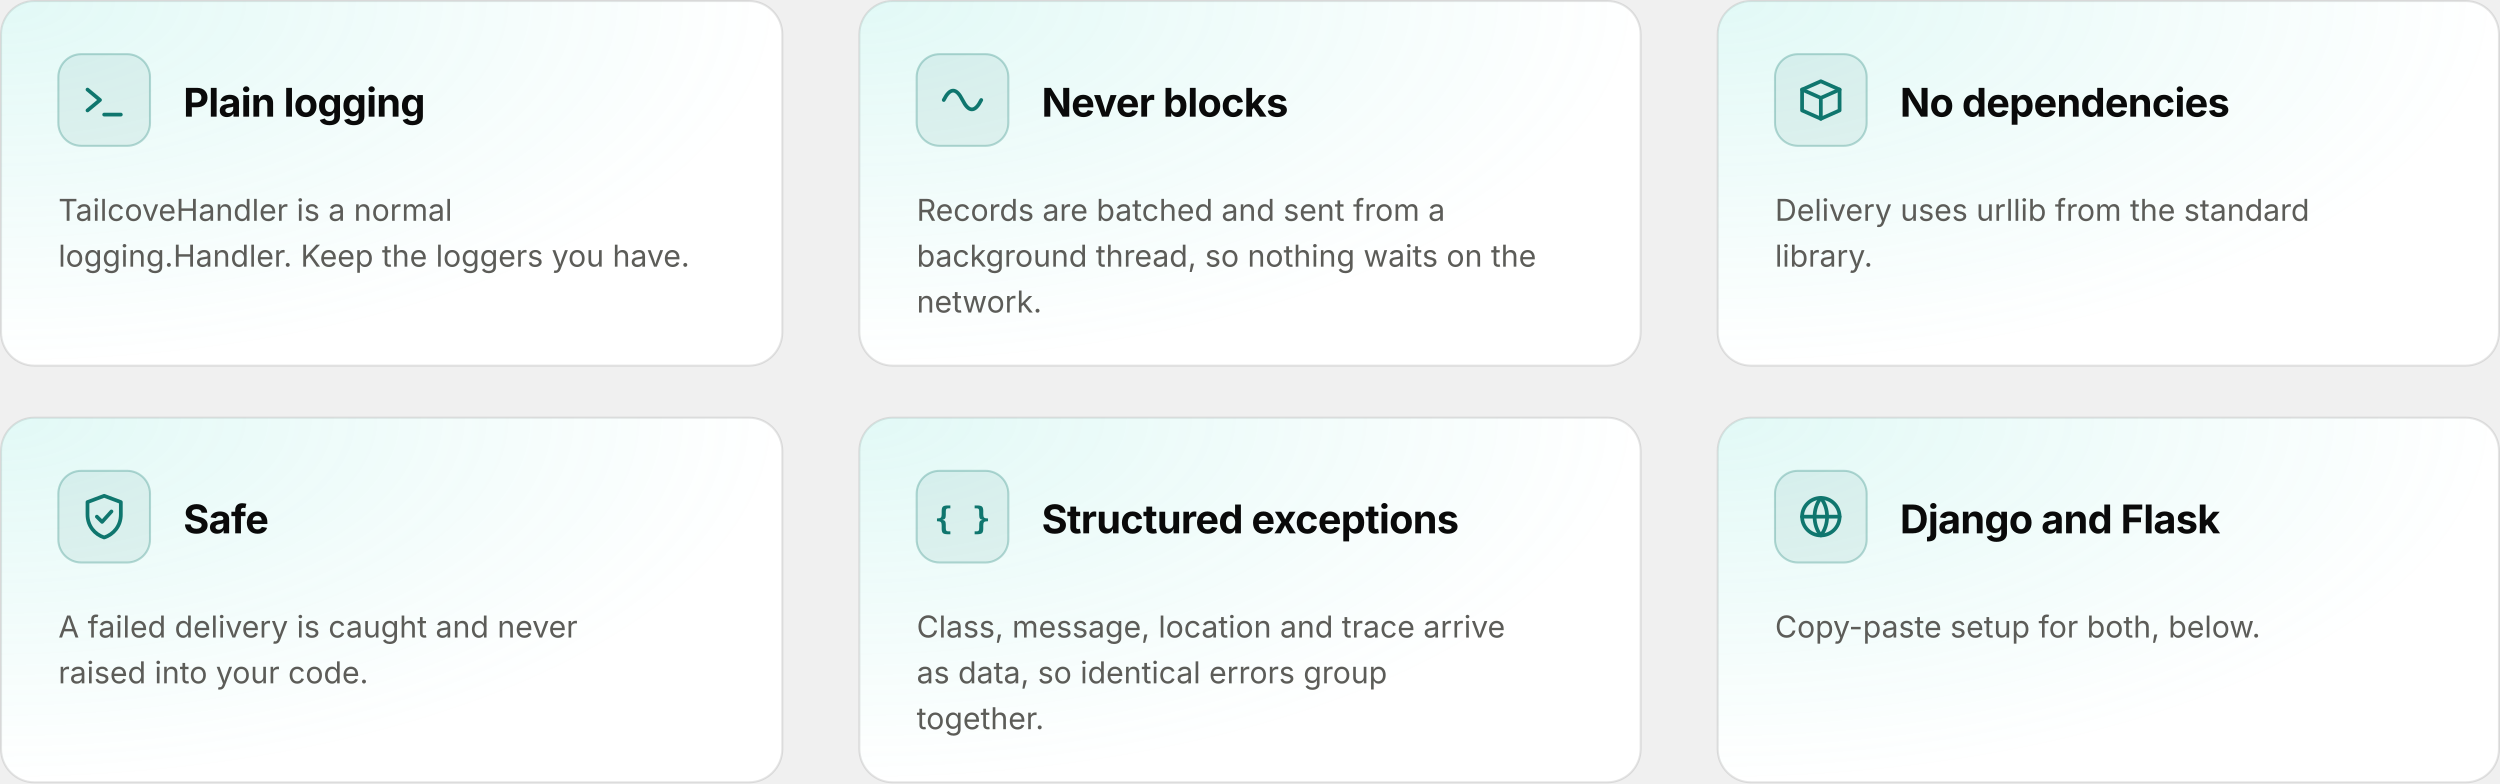
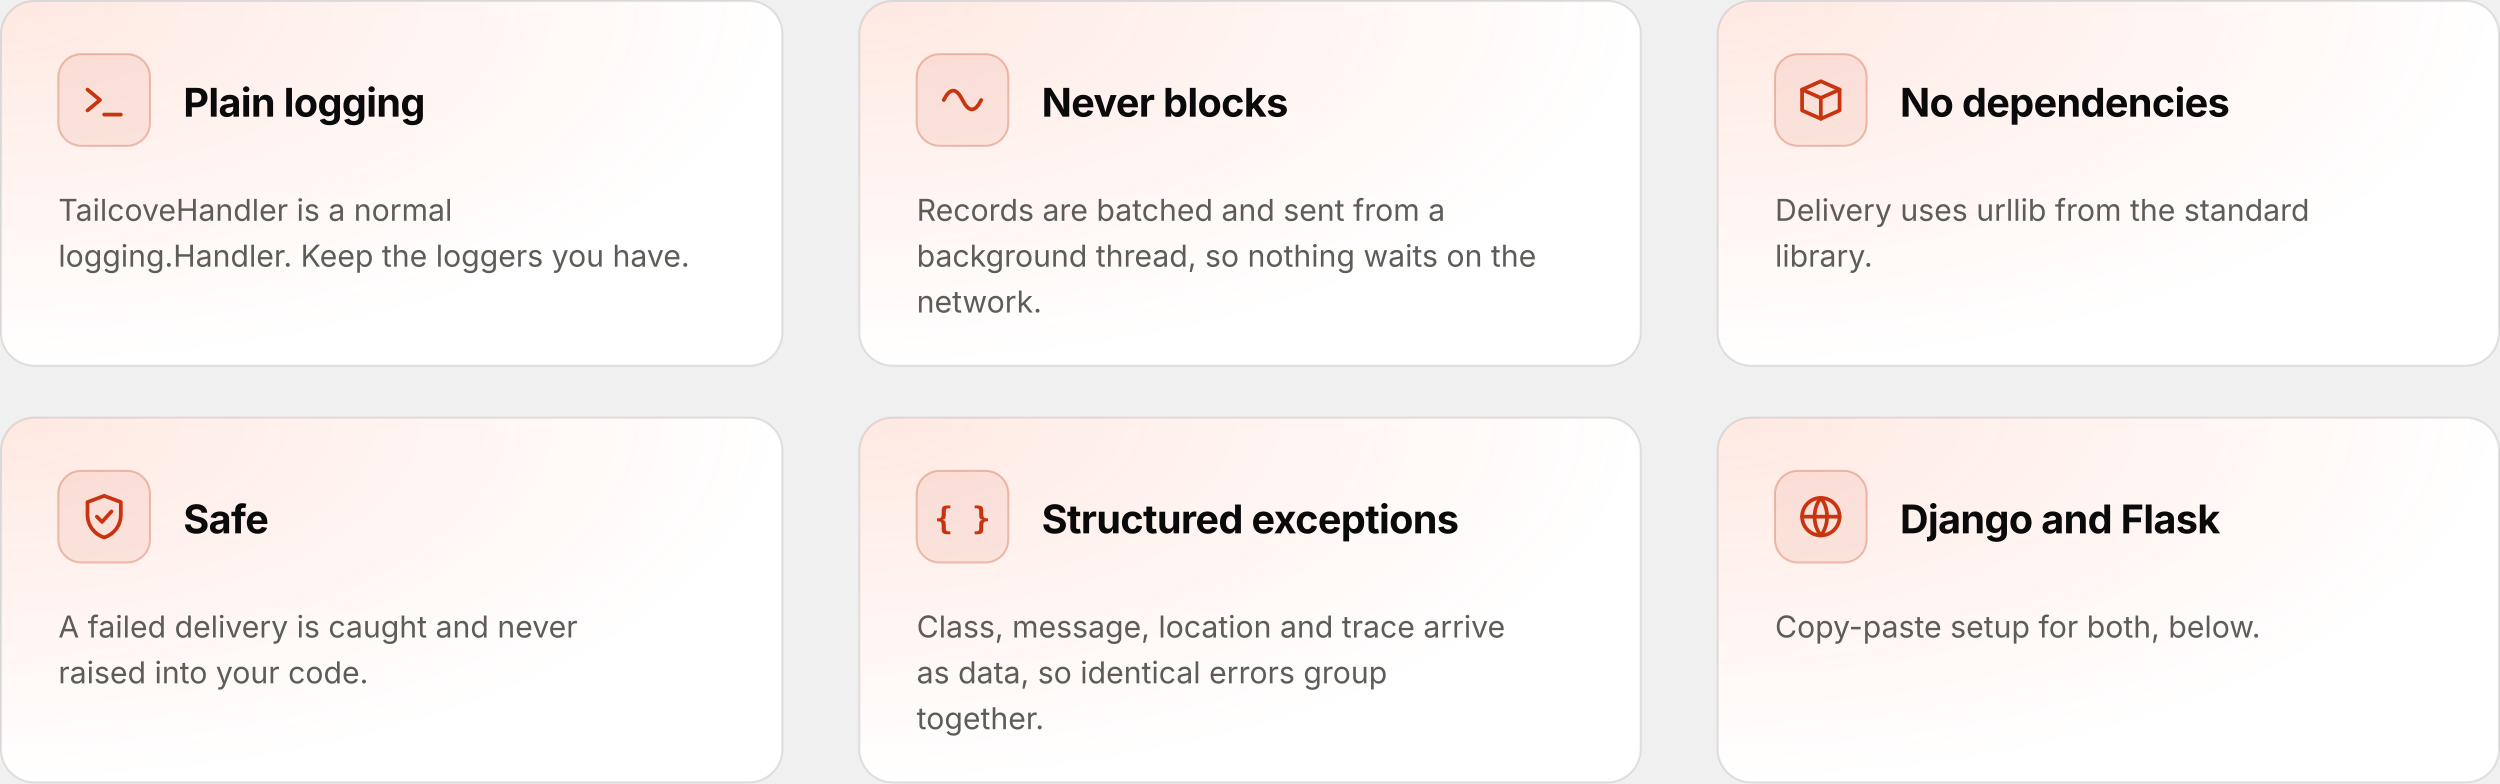
<svg xmlns="http://www.w3.org/2000/svg" width="1200" height="376" viewBox="0 0 1200 376" role="img" aria-label="Plain logging: TailcoveHandler is a normal logging.Handler. Keep the loggers you have.; Never blocks: Records are batched and sent from a background thread, so nothing waits on the network.; No dependencies: Delivery uses urllib from the standard library.; Safe: A failed delivery is caught and never raised into your code.; Structured exceptions: Class, message, location and trace arrive as data, so identical errors group together.; Django and Flask: Copy-paste setup for both, below.">
  <defs>
    <radialGradient id="glow" cx="0" cy="0" r="1">
-       <stop offset="0" stop-color="#2DD4BF" stop-opacity="0.14" />
-       <stop offset="1" stop-color="#2DD4BF" stop-opacity="0" />
+       <stop offset="0" stop-color="#FF5F2E" stop-opacity="0.14" />
+       <stop offset="1" stop-color="#FF5F2E" stop-opacity="0" />
    </radialGradient>
  </defs>
  <g font-family="ui-sans-serif, -apple-system, 'Segoe UI', Inter, Helvetica, Arial, sans-serif">
    <rect x="0.5" y="0.5" width="375" height="175" rx="16" fill="#FFFFFF" stroke="#000000" stroke-opacity="0.10" />
    <rect x="0.5" y="0.5" width="375" height="175" rx="16" fill="url(#glow)" />
-     <rect x="28" y="26" width="44" height="44" rx="11" fill="#0F766E" fill-opacity="0.08" stroke="#0F766E" stroke-opacity="0.28" />
-     <g transform="translate(38 36) scale(1)" fill="none" stroke="#0F766E" stroke-width="1.8" stroke-linecap="round" stroke-linejoin="round" transform-origin="0 0">
+     <rect x="28" y="26" width="44" height="44" rx="11" fill="#C7340F" fill-opacity="0.08" stroke="#C7340F" stroke-opacity="0.28" />
+     <g transform="translate(38 36) scale(1)" fill="none" stroke="#C7340F" stroke-width="1.8" stroke-linecap="round" stroke-linejoin="round" transform-origin="0 0">
      <path d="m4 17 6-5-6-5M12 19h8" />
    </g>
    <text x="88" y="56" font-size="19" font-weight="650" letter-spacing="-0.3" fill="#0A0A0A">Plain logging</text>
    <text x="28" y="106" font-size="14.5" fill="#5C5C58">TailcoveHandler is a normal</text>
    <text x="28" y="128" font-size="14.5" fill="#5C5C58">logging.Handler. Keep the loggers you have.</text>
    <rect x="412.5" y="0.5" width="375" height="175" rx="16" fill="#FFFFFF" stroke="#000000" stroke-opacity="0.10" />
    <rect x="412.5" y="0.5" width="375" height="175" rx="16" fill="url(#glow)" />
-     <rect x="440" y="26" width="44" height="44" rx="11" fill="#0F766E" fill-opacity="0.08" stroke="#0F766E" stroke-opacity="0.28" />
-     <g transform="translate(450 36) scale(1)" fill="none" stroke="#0F766E" stroke-width="1.8" stroke-linecap="round" stroke-linejoin="round" transform-origin="0 0">
+     <rect x="440" y="26" width="44" height="44" rx="11" fill="#C7340F" fill-opacity="0.08" stroke="#C7340F" stroke-opacity="0.28" />
+     <g transform="translate(450 36) scale(1)" fill="none" stroke="#C7340F" stroke-width="1.8" stroke-linecap="round" stroke-linejoin="round" transform-origin="0 0">
      <path d="M3 12c3-6 6-6 9 0s6 6 9 0" />
    </g>
    <text x="500" y="56" font-size="19" font-weight="650" letter-spacing="-0.3" fill="#0A0A0A">Never blocks</text>
    <text x="440" y="106" font-size="14.5" fill="#5C5C58">Records are batched and sent from a</text>
    <text x="440" y="128" font-size="14.5" fill="#5C5C58">background thread, so nothing waits on the</text>
    <text x="440" y="150" font-size="14.5" fill="#5C5C58">network.</text>
    <rect x="824.5" y="0.5" width="375" height="175" rx="16" fill="#FFFFFF" stroke="#000000" stroke-opacity="0.10" />
    <rect x="824.5" y="0.5" width="375" height="175" rx="16" fill="url(#glow)" />
-     <rect x="852" y="26" width="44" height="44" rx="11" fill="#0F766E" fill-opacity="0.08" stroke="#0F766E" stroke-opacity="0.28" />
-     <g transform="translate(862 36) scale(1)" fill="none" stroke="#0F766E" stroke-width="1.8" stroke-linecap="round" stroke-linejoin="round" transform-origin="0 0">
+     <rect x="852" y="26" width="44" height="44" rx="11" fill="#C7340F" fill-opacity="0.08" stroke="#C7340F" stroke-opacity="0.28" />
+     <g transform="translate(862 36) scale(1)" fill="none" stroke="#C7340F" stroke-width="1.8" stroke-linecap="round" stroke-linejoin="round" transform-origin="0 0">
      <path d="M3 7l9-4 9 4v10l-9 4-9-4z" />
      <path d="m3 7 9 4 9-4M12 11v10" />
    </g>
    <text x="912" y="56" font-size="19" font-weight="650" letter-spacing="-0.3" fill="#0A0A0A">No dependencies</text>
    <text x="852" y="106" font-size="14.5" fill="#5C5C58">Delivery uses urllib from the standard</text>
    <text x="852" y="128" font-size="14.5" fill="#5C5C58">library.</text>
    <rect x="0.5" y="200.5" width="375" height="175" rx="16" fill="#FFFFFF" stroke="#000000" stroke-opacity="0.10" />
    <rect x="0.5" y="200.5" width="375" height="175" rx="16" fill="url(#glow)" />
-     <rect x="28" y="226" width="44" height="44" rx="11" fill="#0F766E" fill-opacity="0.08" stroke="#0F766E" stroke-opacity="0.28" />
-     <g transform="translate(38 236) scale(1)" fill="none" stroke="#0F766E" stroke-width="1.8" stroke-linecap="round" stroke-linejoin="round" transform-origin="0 0">
+     <rect x="28" y="226" width="44" height="44" rx="11" fill="#C7340F" fill-opacity="0.08" stroke="#C7340F" stroke-opacity="0.28" />
+     <g transform="translate(38 236) scale(1)" fill="none" stroke="#C7340F" stroke-width="1.8" stroke-linecap="round" stroke-linejoin="round" transform-origin="0 0">
      <path d="M12 2l8 3v6c0 5.5-3.5 9.5-8 11-4.5-1.5-8-5.5-8-11V5z" />
      <path d="m8.5 12 2.5 2.5 4.5-5" />
    </g>
    <text x="88" y="256" font-size="19" font-weight="650" letter-spacing="-0.3" fill="#0A0A0A">Safe</text>
    <text x="28" y="306" font-size="14.5" fill="#5C5C58">A failed delivery is caught and never</text>
    <text x="28" y="328" font-size="14.5" fill="#5C5C58">raised into your code.</text>
    <rect x="412.5" y="200.5" width="375" height="175" rx="16" fill="#FFFFFF" stroke="#000000" stroke-opacity="0.10" />
    <rect x="412.5" y="200.5" width="375" height="175" rx="16" fill="url(#glow)" />
-     <rect x="440" y="226" width="44" height="44" rx="11" fill="#0F766E" fill-opacity="0.08" stroke="#0F766E" stroke-opacity="0.28" />
-     <text x="462" y="254" text-anchor="middle" font-family="ui-monospace, SFMono-Regular, Menlo, Consolas, monospace" font-size="15" font-weight="700" fill="#0F766E">{ }</text>
+     <rect x="440" y="226" width="44" height="44" rx="11" fill="#C7340F" fill-opacity="0.08" stroke="#C7340F" stroke-opacity="0.28" />
+     <text x="462" y="254" text-anchor="middle" font-family="ui-monospace, SFMono-Regular, Menlo, Consolas, monospace" font-size="15" font-weight="700" fill="#C7340F">{ }</text>
    <text x="500" y="256" font-size="19" font-weight="650" letter-spacing="-0.3" fill="#0A0A0A">Structured exceptions</text>
    <text x="440" y="306" font-size="14.5" fill="#5C5C58">Class, message, location and trace arrive</text>
    <text x="440" y="328" font-size="14.5" fill="#5C5C58">as data, so identical errors group</text>
    <text x="440" y="350" font-size="14.5" fill="#5C5C58">together.</text>
    <rect x="824.5" y="200.5" width="375" height="175" rx="16" fill="#FFFFFF" stroke="#000000" stroke-opacity="0.10" />
    <rect x="824.5" y="200.5" width="375" height="175" rx="16" fill="url(#glow)" />
-     <rect x="852" y="226" width="44" height="44" rx="11" fill="#0F766E" fill-opacity="0.08" stroke="#0F766E" stroke-opacity="0.28" />
-     <g transform="translate(862 236) scale(1)" fill="none" stroke="#0F766E" stroke-width="1.8" stroke-linecap="round" stroke-linejoin="round" transform-origin="0 0">
+     <rect x="852" y="226" width="44" height="44" rx="11" fill="#C7340F" fill-opacity="0.08" stroke="#C7340F" stroke-opacity="0.28" />
+     <g transform="translate(862 236) scale(1)" fill="none" stroke="#C7340F" stroke-width="1.8" stroke-linecap="round" stroke-linejoin="round" transform-origin="0 0">
      <circle cx="12" cy="12" r="9" />
      <path d="M3 12h18M12 3c-4 5-4 13 0 18M12 3c4 5 4 13 0 18" />
    </g>
    <text x="912" y="256" font-size="19" font-weight="650" letter-spacing="-0.3" fill="#0A0A0A">Django and Flask</text>
    <text x="852" y="306" font-size="14.5" fill="#5C5C58">Copy-paste setup for both, below.</text>
  </g>
</svg>
